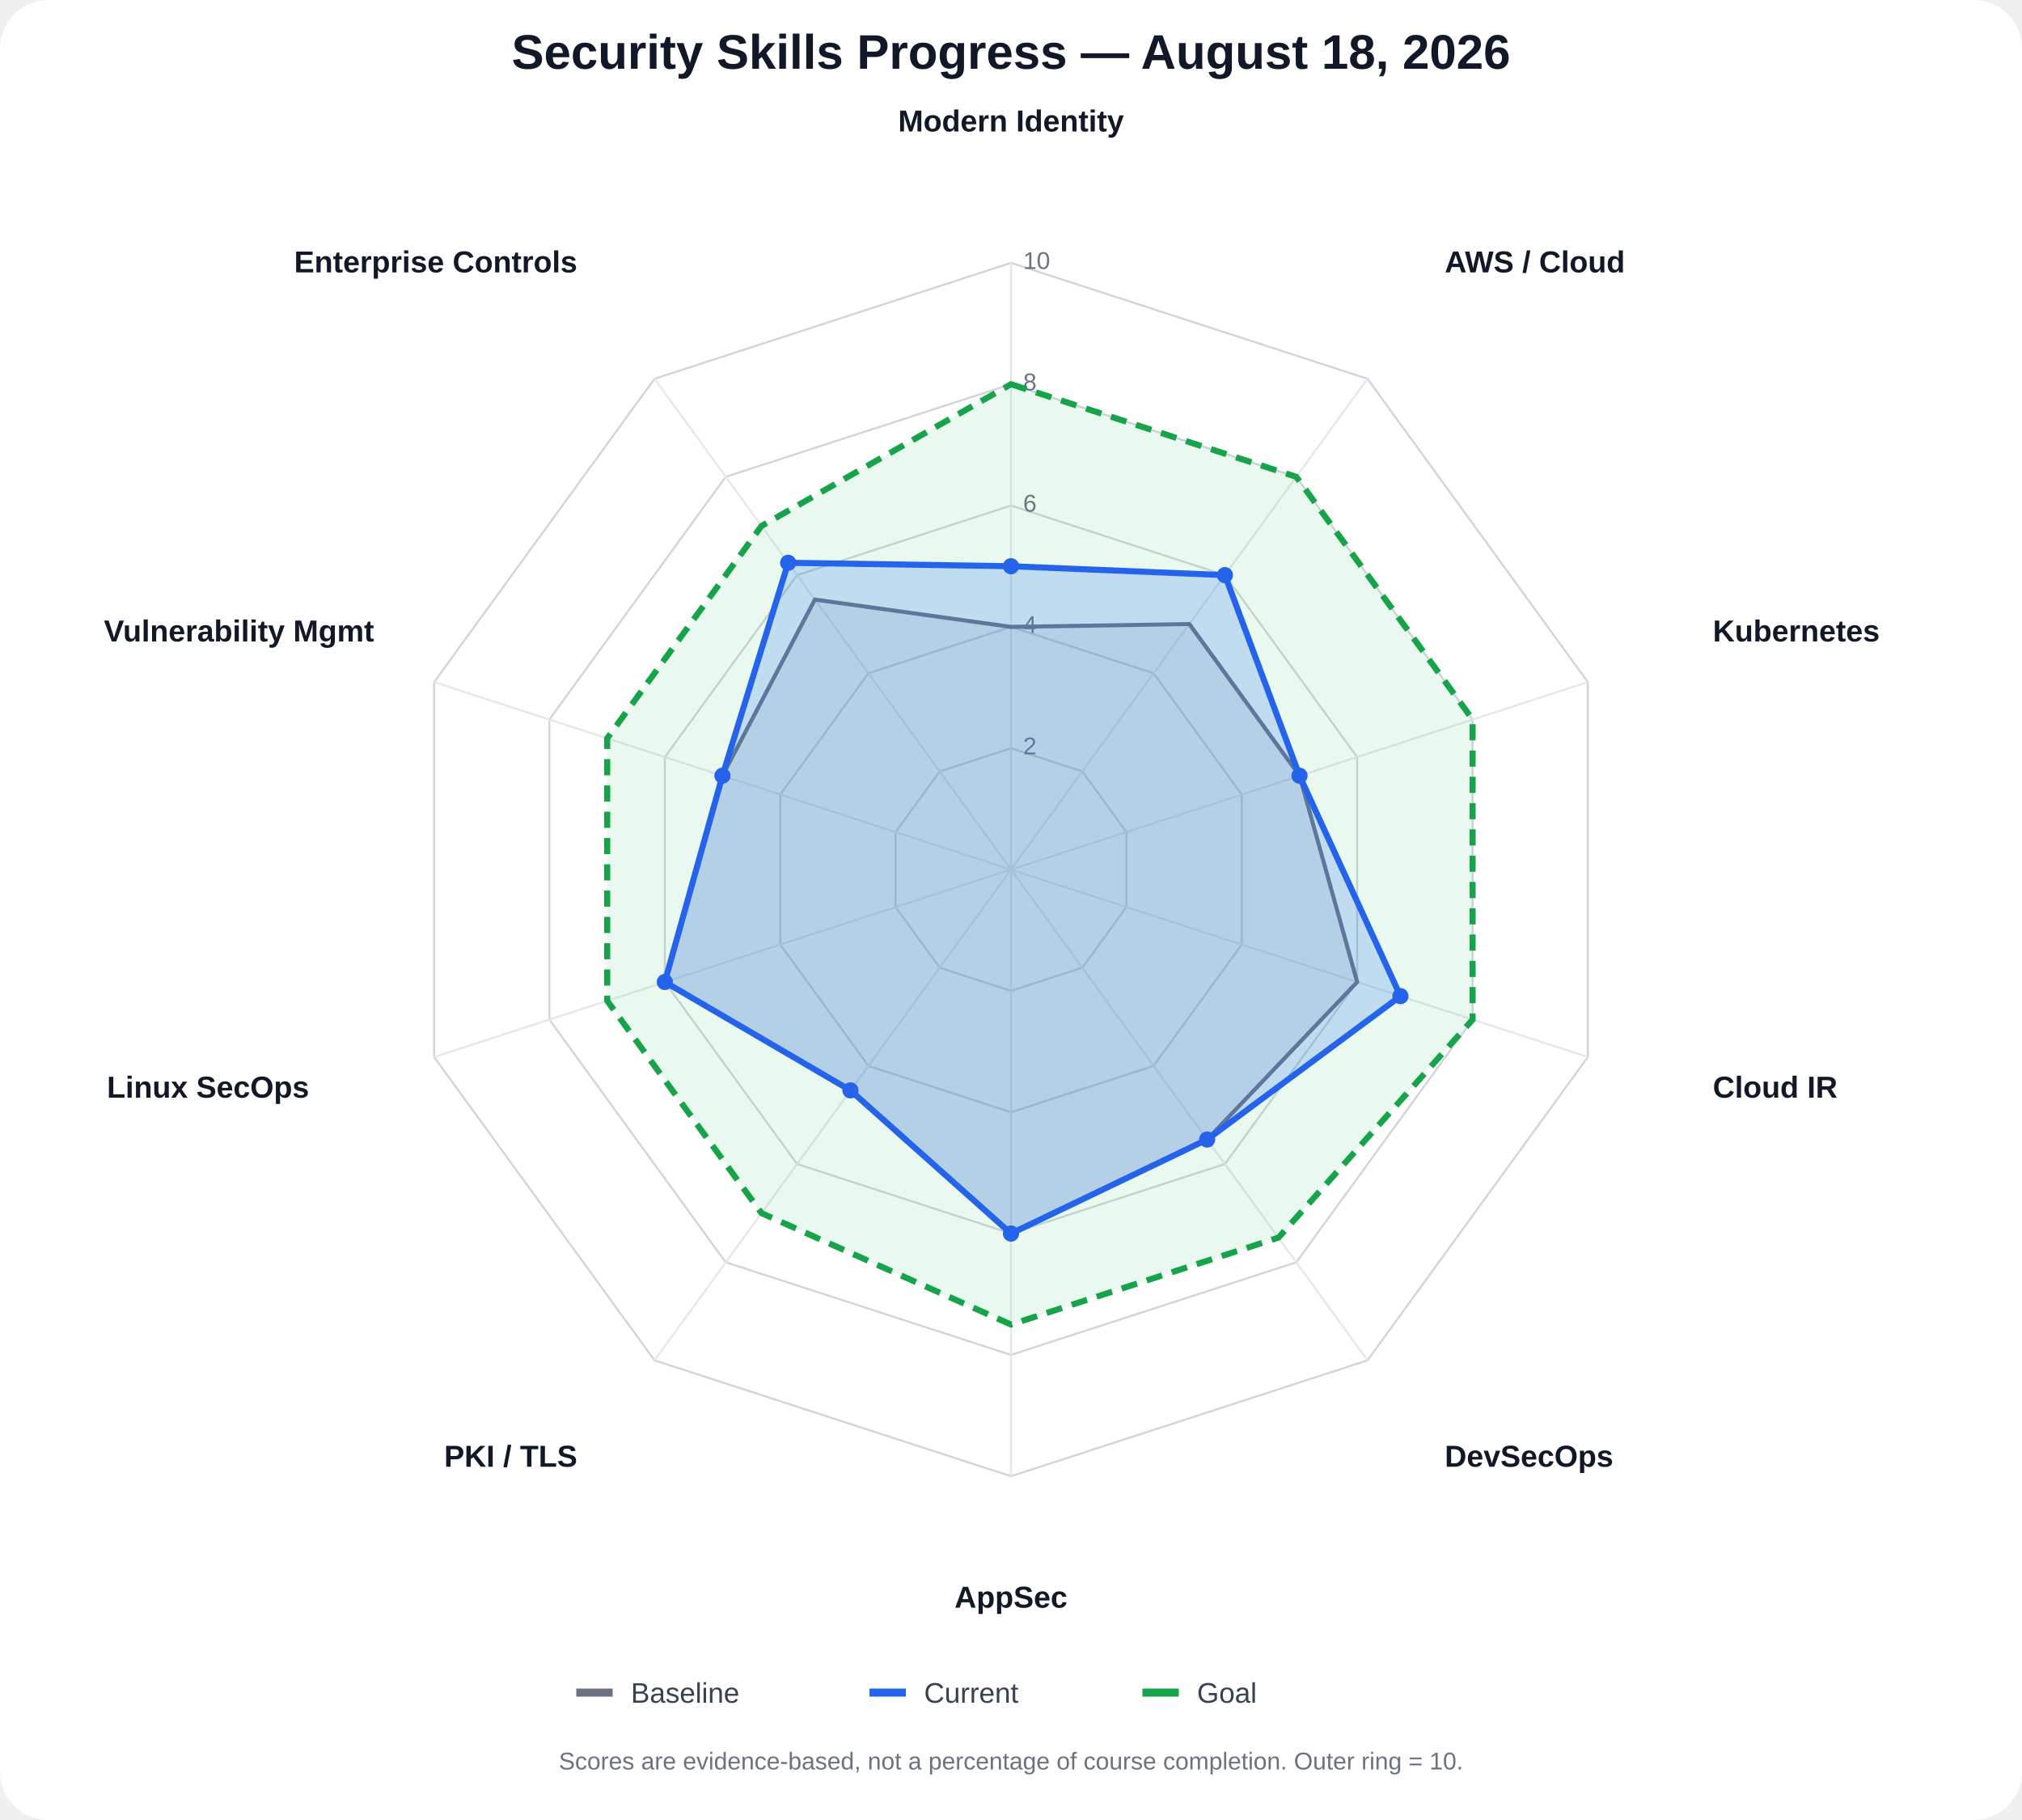
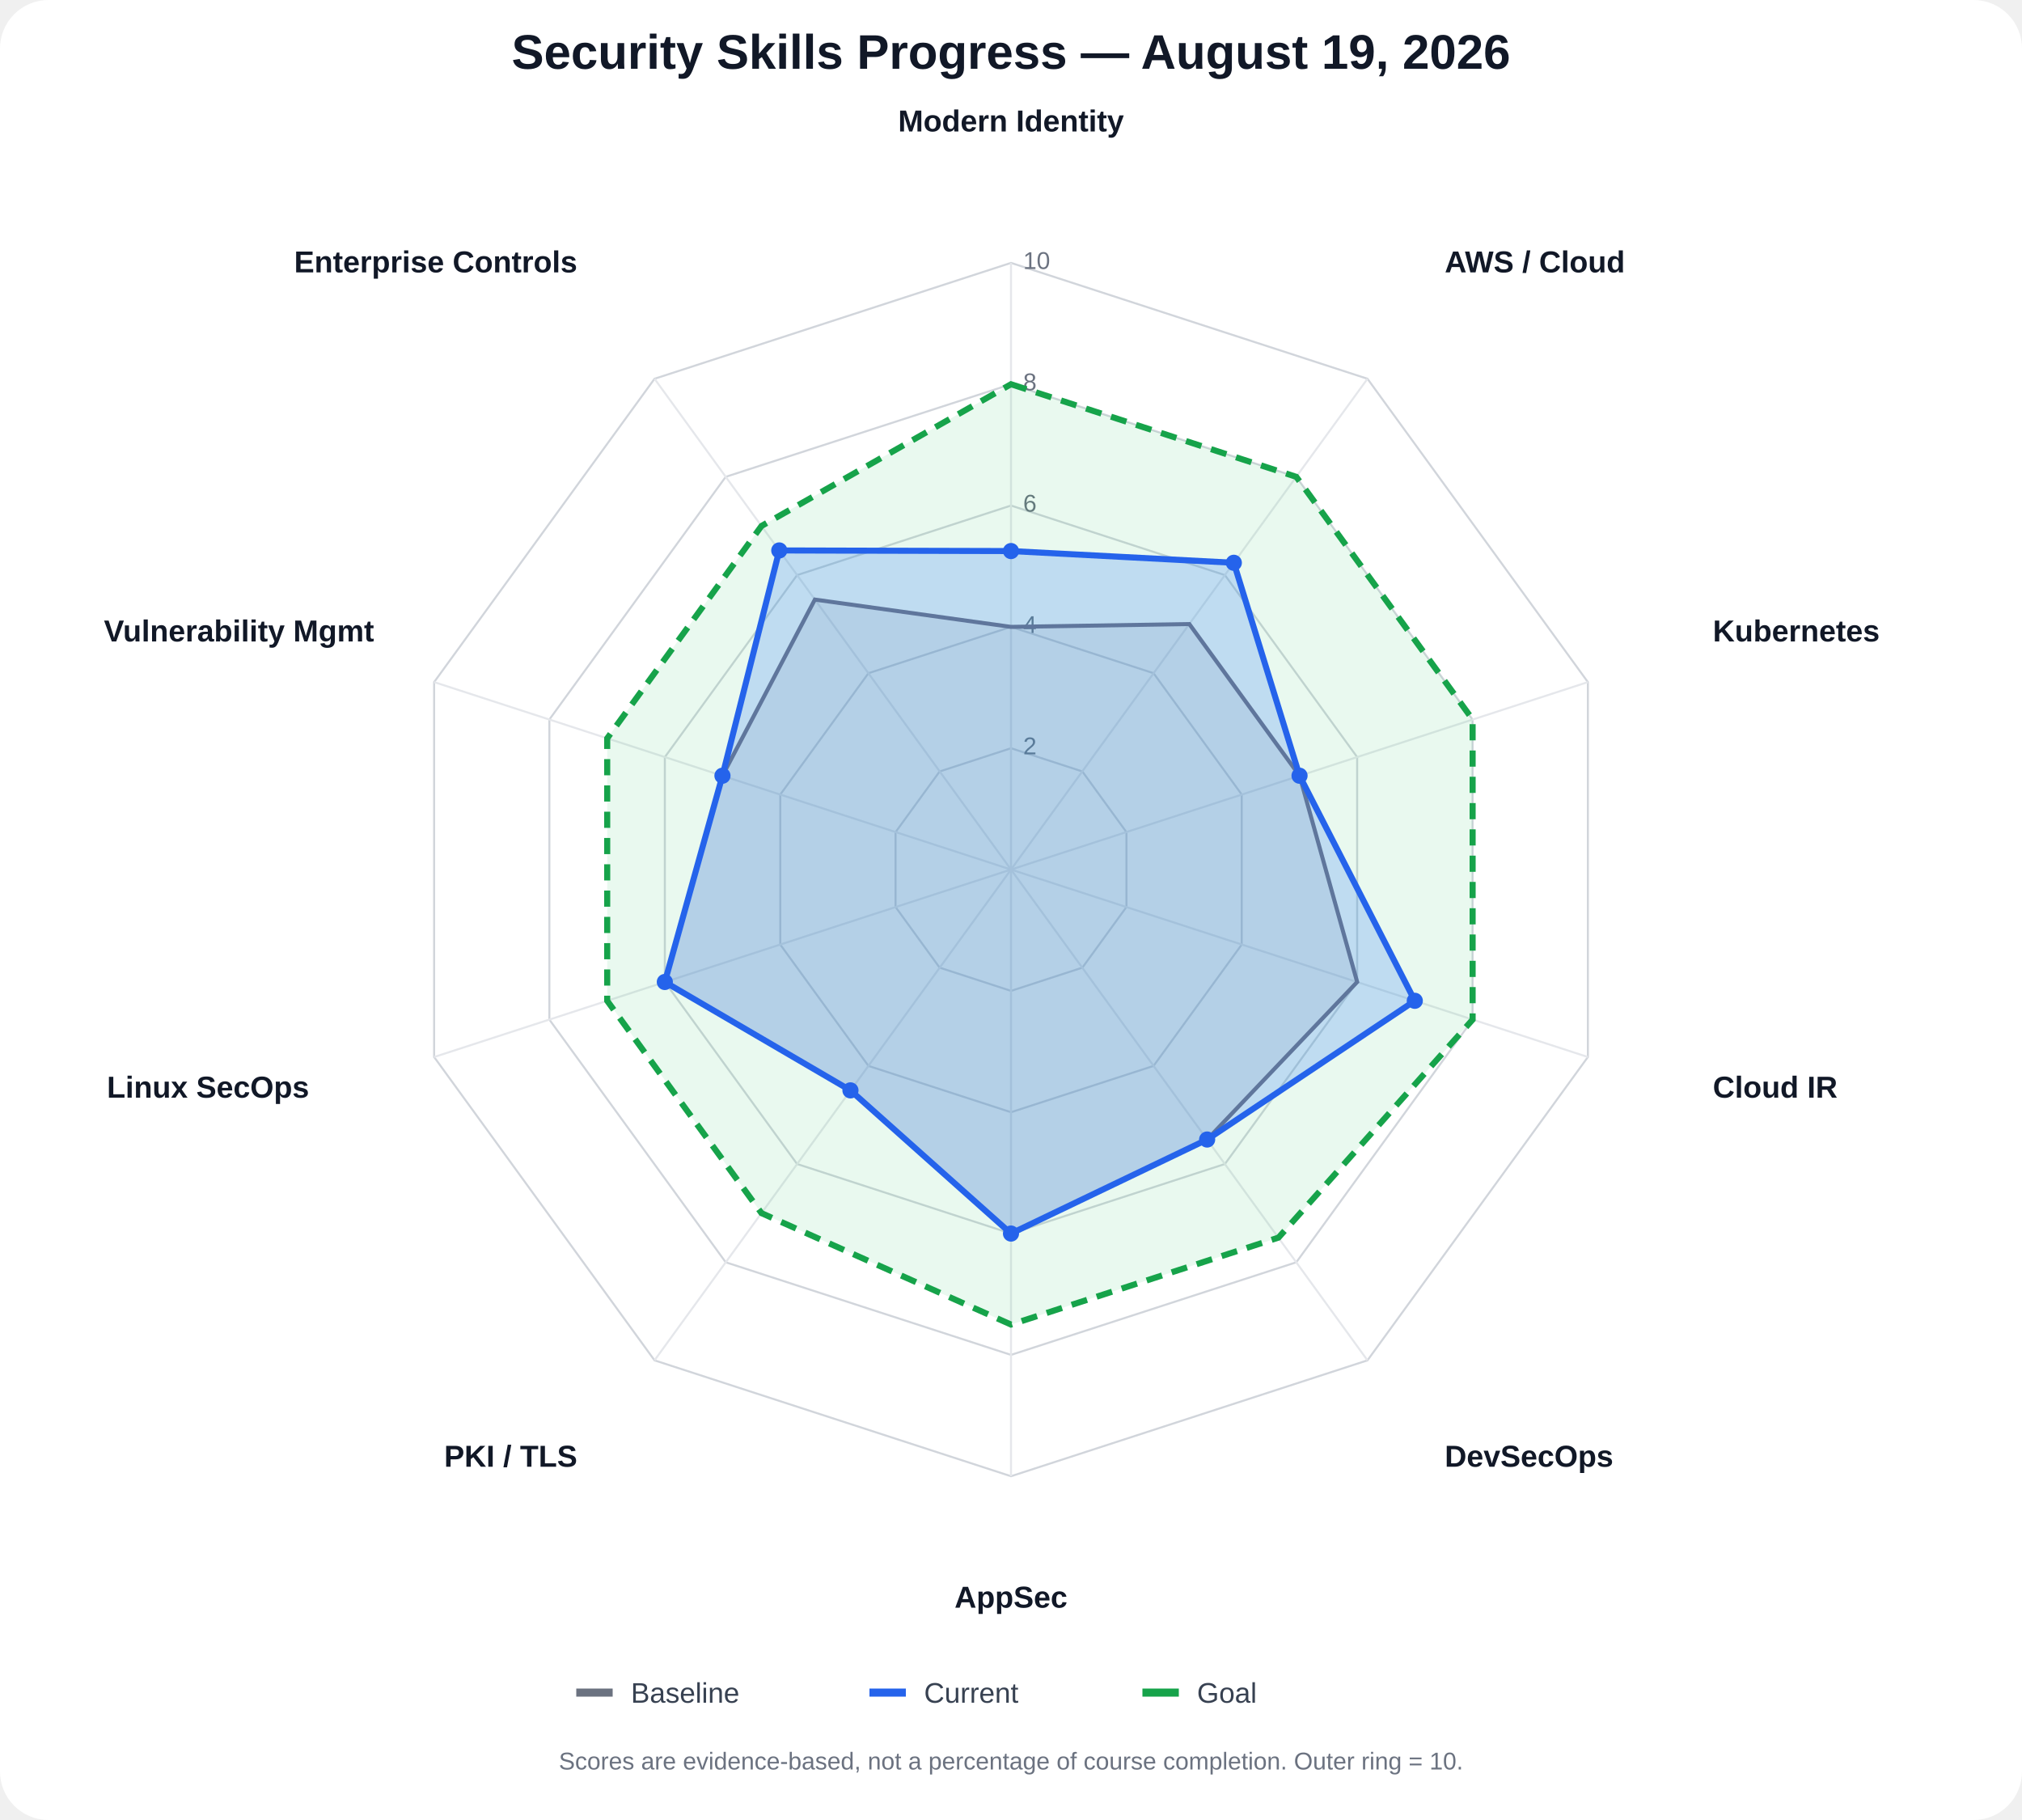
<svg xmlns="http://www.w3.org/2000/svg" width="1000" height="900" viewBox="0 0 1000 900" role="img" aria-labelledby="title desc">
  <rect width="1000" height="900" rx="24" fill="#ffffff" />
-   <text x="500" y="34" text-anchor="middle" font-family="Arial, sans-serif" font-size="24" font-weight="700" fill="#111827">Security Skills Progress — August 18, 2026</text>
+   <text x="500" y="34" text-anchor="middle" font-family="Arial, sans-serif" font-size="24" font-weight="700" fill="#111827">Security Skills Progress — August 19, 2026</text>
  <g fill="none" stroke="#d1d5db" stroke-width="1">
    <polygon points="500.0,370.0 535.3,381.5 557.1,411.5 557.1,448.5 535.3,478.5 500.0,490.0 464.7,478.5 442.9,448.5 442.9,411.5 464.7,381.5" />
    <polygon points="500.0,310.0 570.5,332.9 614.1,392.9 614.1,467.1 570.5,527.1 500.0,550.0 429.5,527.1 385.9,467.1 385.9,392.9 429.5,332.9" />
    <polygon points="500.0,250.0 605.8,284.4 671.2,374.4 671.2,485.6 605.8,575.6 500.0,610.0 394.2,575.6 328.8,485.6 328.8,374.4 394.2,284.4" />
    <polygon points="500.0,190.0 641.1,235.8 728.3,355.8 728.3,504.2 641.1,624.2 500.0,670.0 358.9,624.2 271.7,504.2 271.7,355.8 358.9,235.8" />
    <polygon points="500.0,130.0 676.3,187.3 785.3,337.3 785.3,522.7 676.3,672.7 500.0,730.0 323.7,672.7 214.7,522.7 214.7,337.3 323.7,187.3" />
  </g>
  <g stroke="#e5e7eb" stroke-width="1">
    <line x1="500" y1="430" x2="500.0" y2="130.0" />
    <line x1="500" y1="430" x2="676.3" y2="187.3" />
    <line x1="500" y1="430" x2="785.3" y2="337.3" />
    <line x1="500" y1="430" x2="785.3" y2="522.7" />
    <line x1="500" y1="430" x2="676.3" y2="672.7" />
    <line x1="500" y1="430" x2="500.0" y2="730.0" />
    <line x1="500" y1="430" x2="323.7" y2="672.7" />
    <line x1="500" y1="430" x2="214.7" y2="522.7" />
    <line x1="500" y1="430" x2="214.7" y2="337.3" />
    <line x1="500" y1="430" x2="323.7" y2="187.3" />
  </g>
  <g font-family="Arial, sans-serif" font-size="12" fill="#6b7280">
    <text x="506" y="373">2</text>
    <text x="506" y="313">4</text>
    <text x="506" y="253">6</text>
    <text x="506" y="193">8</text>
    <text x="506" y="133">10</text>
  </g>
  <polygon points="500.0,190.0 641.1,235.8 728.3,355.8 728.3,504.2 632.3,612.0 500.0,655.0 376.6,599.9 300.3,494.9 300.3,365.1 376.6,260.1" fill="#22c55e" fill-opacity="0.10" stroke="#16a34a" stroke-width="3" stroke-dasharray="8 5" />
  <polygon points="500.0,310.0 588.2,308.6 642.7,383.6 671.2,485.6 597.0,563.5 500.0,610.0 420.6,539.2 328.8,485.6 357.3,383.6 403.0,296.5" fill="#6b7280" fill-opacity="0.12" stroke="#6b7280" stroke-width="2" />
-   <polygon points="500.0,280.0 605.8,284.4 642.7,383.6 692.6,492.6 597.0,563.5 500.0,610.0 420.6,539.2 328.8,485.6 357.3,383.6 389.8,278.3" fill="#3b82f6" fill-opacity="0.24" stroke="#2563eb" stroke-width="3" />
+   <polygon points="500.0,272.5 610.2,278.3 642.7,383.6 699.7,494.9 597.0,563.5 500.0,610.0 420.6,539.2 328.8,485.6 357.3,383.6 385.4,272.2" fill="#3b82f6" fill-opacity="0.24" stroke="#2563eb" stroke-width="3" />
  <g fill="#2563eb">
-     <circle cx="500.0" cy="280.0" r="4" />
-     <circle cx="605.8" cy="284.4" r="4" />
+     <circle cx="500.0" cy="272.5" r="4" />
+     <circle cx="610.2" cy="278.3" r="4" />
    <circle cx="642.7" cy="383.6" r="4" />
-     <circle cx="692.6" cy="492.6" r="4" />
+     <circle cx="699.7" cy="494.9" r="4" />
    <circle cx="597.0" cy="563.5" r="4" />
    <circle cx="500.0" cy="610.0" r="4" />
    <circle cx="420.6" cy="539.2" r="4" />
    <circle cx="328.8" cy="485.6" r="4" />
    <circle cx="357.3" cy="383.6" r="4" />
-     <circle cx="389.8" cy="278.3" r="4" />
+     <circle cx="385.4" cy="272.2" r="4" />
  </g>
  <g font-family="Arial, sans-serif" font-size="15" font-weight="600" fill="#111827">
    <text x="500.0" y="65.0" text-anchor="middle">Modern Identity</text>
    <text x="714.5" y="134.7" text-anchor="start">AWS / Cloud</text>
    <text x="847.1" y="317.2" text-anchor="start">Kubernetes</text>
    <text x="847.1" y="542.8" text-anchor="start">Cloud IR</text>
    <text x="714.5" y="725.3" text-anchor="start">DevSecOps</text>
    <text x="500.0" y="795.0" text-anchor="middle">AppSec</text>
    <text x="285.5" y="725.3" text-anchor="end">PKI / TLS</text>
    <text x="152.9" y="542.8" text-anchor="end">Linux SecOps</text>
    <text x="185.0" y="317.2" text-anchor="end">Vulnerability Mgmt</text>
    <text x="285.5" y="134.7" text-anchor="end">Enterprise Controls</text>
  </g>
  <g font-family="Arial, sans-serif" font-size="14" fill="#374151">
    <rect x="285" y="835" width="18" height="4" fill="#6b7280" />
    <text x="312" y="842">Baseline</text>
    <rect x="430" y="835" width="18" height="4" fill="#2563eb" />
    <text x="457" y="842">Current</text>
    <rect x="565" y="835" width="18" height="4" fill="#16a34a" />
    <text x="592" y="842">Goal</text>
  </g>
  <text x="500" y="875" text-anchor="middle" font-family="Arial, sans-serif" font-size="12" fill="#6b7280">Scores are evidence-based, not a percentage of course completion. Outer ring = 10.</text>
</svg>
